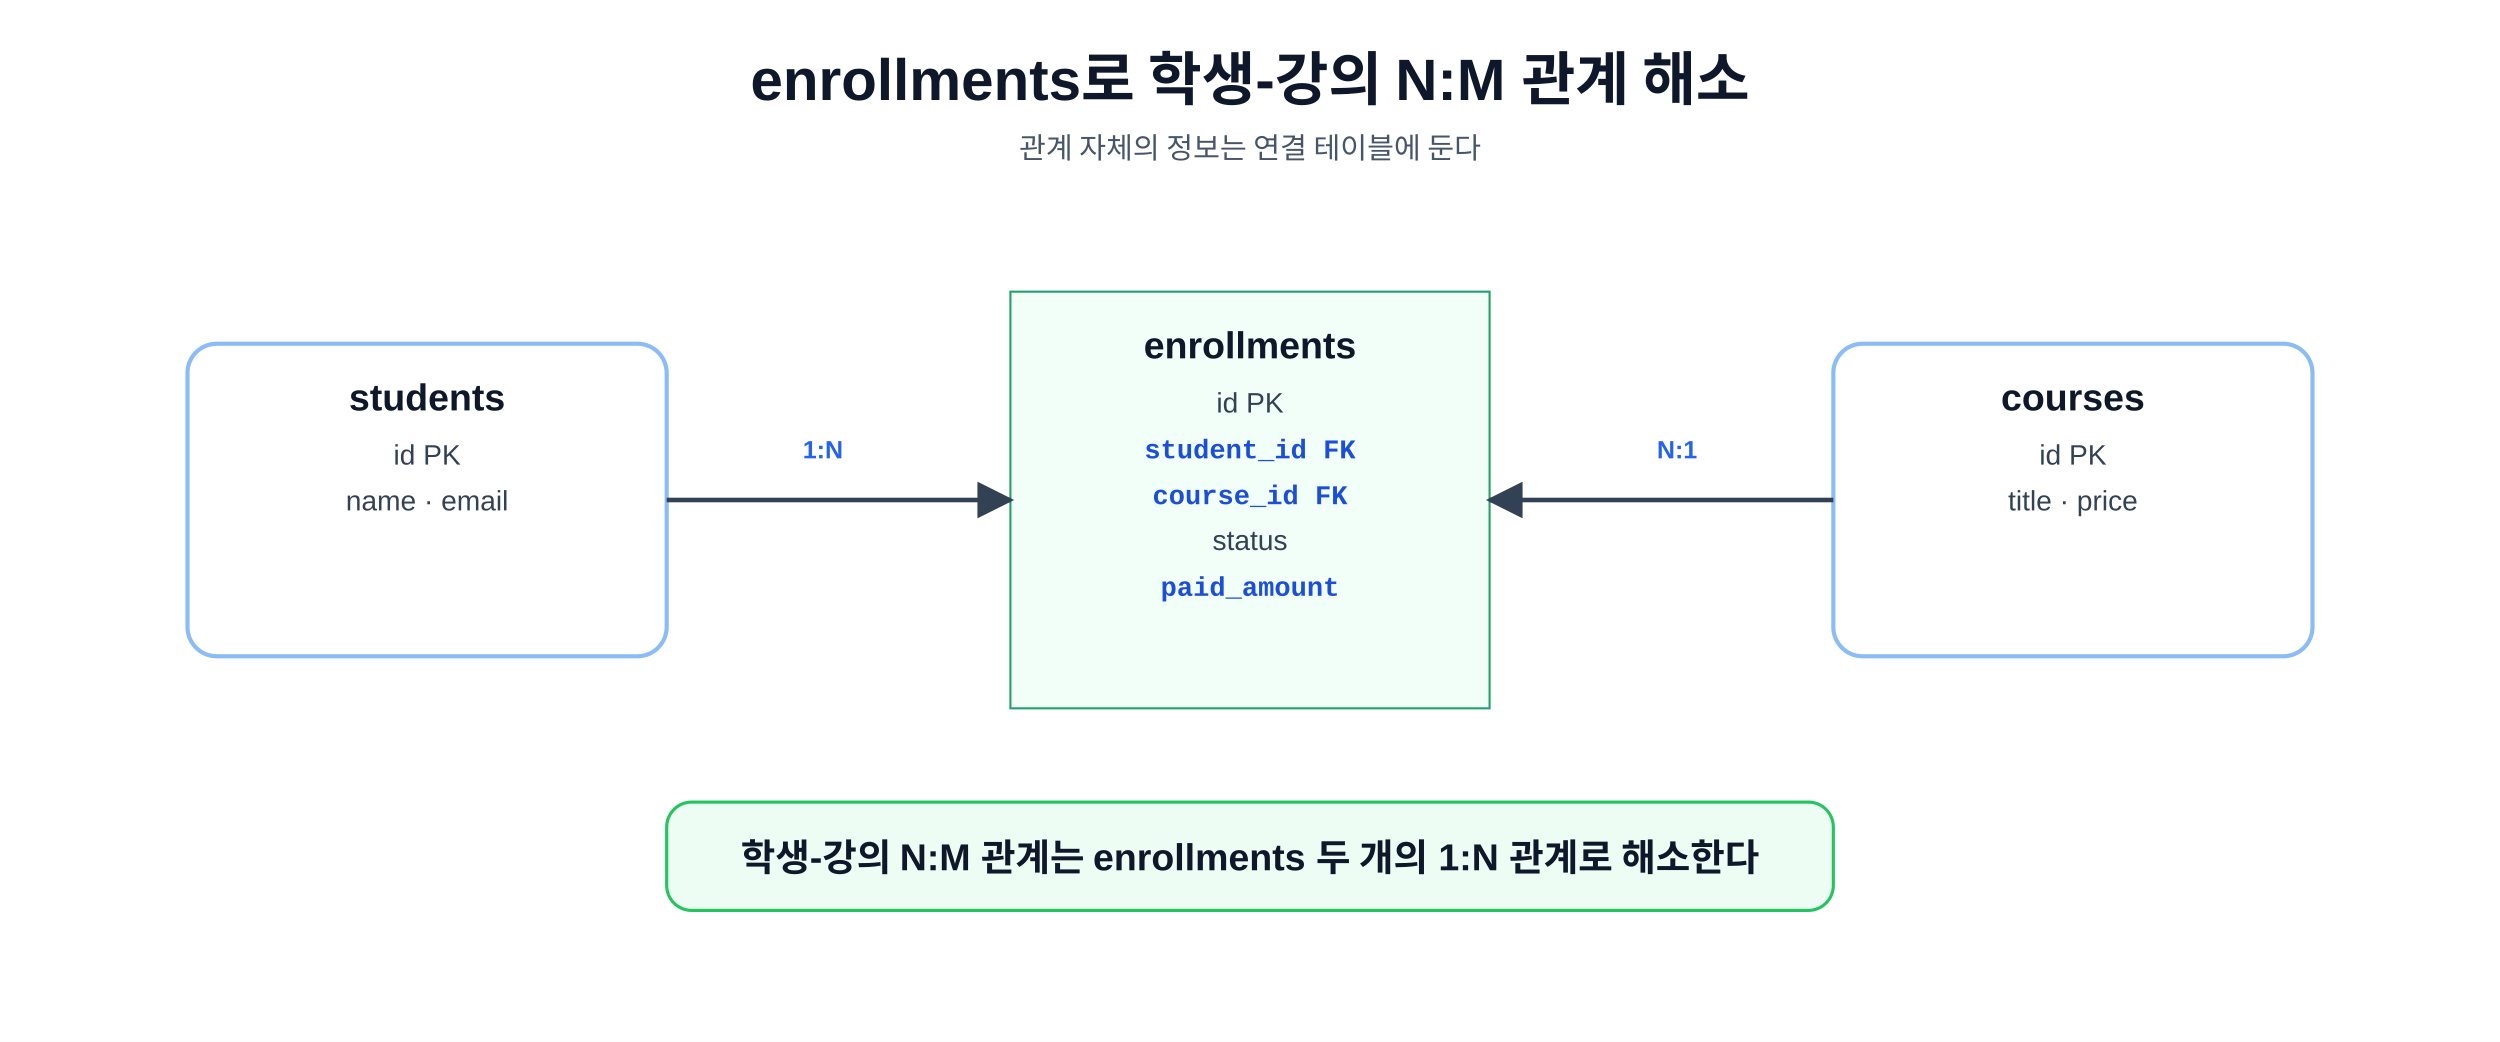
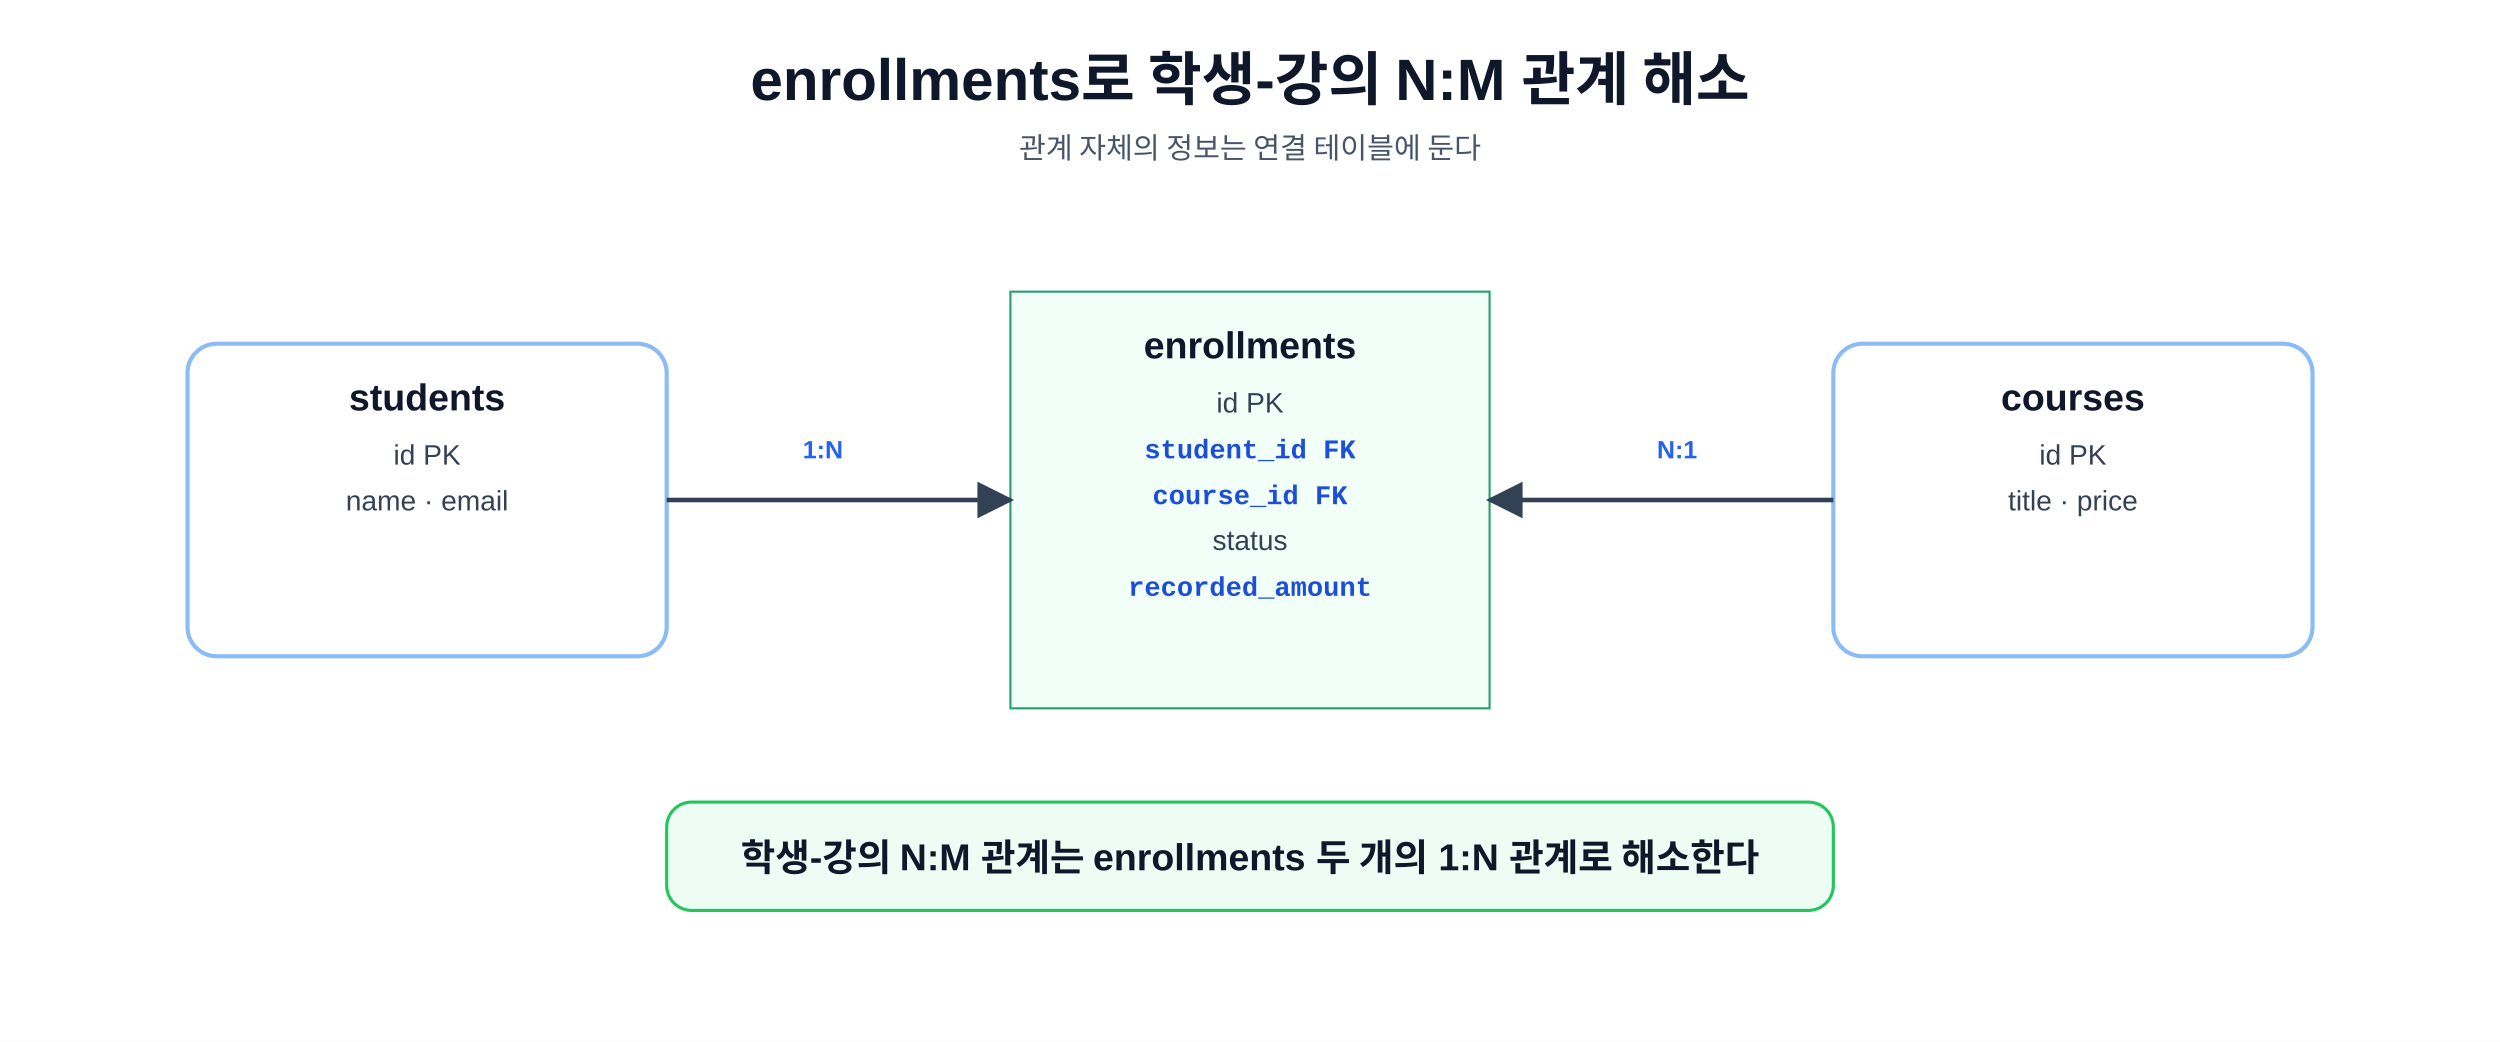
<svg xmlns="http://www.w3.org/2000/svg" width="100%" viewBox="0 0 1200 500" role="img" aria-labelledby="title desc">
  <defs>
    <marker id="arrow" viewBox="0 0 10 10" refX="9" refY="5" markerWidth="8" markerHeight="8" orient="auto">
      <path d="M0 0L10 5L0 10Z" fill="#334155" />
    </marker>
    <style>
- text{font-family:"Malgun Gothic", "Apple SD Gothic Neo", "Noto Sans KR", Arial, sans-serif;fill:#0f172a} .title{font-size:28px;font-weight:700;text-anchor:middle} .sub{font-size:14px;fill:#475569;text-anchor:middle} .box{fill:#fff;stroke:#8bbcf6;stroke-width:2;rx:14} .green{stroke:#22a06b;fill:#f2fff8} .orange{stroke:#f59e0b;fill:#fff8eb} .purple{stroke:#8b5cf6;fill:#f7f3ff} .head{font-size:18px;font-weight:700;text-anchor:middle} .body{font-size:13.5px;text-anchor:middle;fill:#334155} .code{font-family:Consolas, D2Coding, "Courier New", monospace;font-size:13px;font-weight:700;text-anchor:middle;fill:#1d4ed8} .arrow{stroke:#334155;stroke-width:2.2;fill:none;marker-end:url(#arrow)} .dash{stroke:#ef4444;stroke-width:2;fill:none;stroke-dasharray:7 6;marker-end:url(#arrow)} .tag{font-size:12px;font-weight:700;fill:#2563eb;text-anchor:middle} .pk{fill:#dbeafe;stroke:#2563eb;stroke-width:1.4} .fk{fill:#ffedd5;stroke:#f97316;stroke-width:1.4} .note{fill:#eefdf4;stroke:#22c55e;stroke-width:1.5;rx:12} .small{font-size:12.5px;text-anchor:middle;fill:#334155}
+ text{font-family:"Malgun Gothic", "Apple SD Gothic Neo", "Noto Sans KR", Arial, sans-serif;fill:#0f172a} .title{font-size:28px;font-weight:700;text-anchor:middle} .sub{font-size:14px;fill:#475569;text-anchor:middle} .box{fill:#fff;stroke:#8bbcf6;stroke-width:2;rx:14} .green{stroke:#22a06b;fill:#f2fff8} .head{font-size:18px;font-weight:700;text-anchor:middle} .body{font-size:13.5px;text-anchor:middle;fill:#334155} .code{font-family:Consolas, D2Coding, "Courier New", monospace;font-size:13px;font-weight:700;text-anchor:middle;fill:#1d4ed8} .arrow{stroke:#334155;stroke-width:2.2;fill:none;marker-end:url(#arrow)} .tag{font-size:12px;font-weight:700;fill:#2563eb;text-anchor:middle} .note{fill:#eefdf4;stroke:#22c55e;stroke-width:1.5;rx:12}
</style>
  </defs>
  <rect width="1200" height="500" fill="#ffffff" />
  <text x="600" y="48" class="title">enrollments로 학생-강의 N:M 관계 해소</text>
  <text x="600" y="76" class="sub">관계 자체의 정보는 연결 테이블에 둔다</text>
  <rect x="90" y="165" width="230" height="150" class="box" />
-   <text x="205.0" y="197" class="head">students</text>
-   <text x="205.0" y="223" class="body">id PK</text>
-   <text x="205.0" y="245" class="body">name · email</text>
+   <text x="205" y="197" class="head">students</text>
+   <text x="205" y="223" class="body">id PK</text>
+   <text x="205" y="245" class="body">name · email</text>
  <rect x="485" y="140" width="230" height="200" class="green" />
-   <text x="600.0" y="172" class="head">enrollments</text>
-   <text x="600.0" y="198" class="body">id PK</text>
-   <text x="600.0" y="220" class="code">student_id FK</text>
-   <text x="600.0" y="242" class="code">course_id FK</text>
-   <text x="600.0" y="264" class="body">status</text>
-   <text x="600.0" y="286" class="code">paid_amount</text>
+   <text x="600" y="172" class="head">enrollments</text>
+   <text x="600" y="198" class="body">id PK</text>
+   <text x="600" y="220" class="code">student_id FK</text>
+   <text x="600" y="242" class="code">course_id FK</text>
+   <text x="600" y="264" class="body">status</text>
+   <text x="600" y="286" class="code">recorded_amount</text>
  <rect x="880" y="165" width="230" height="150" class="box" />
-   <text x="995.0" y="197" class="head">courses</text>
-   <text x="995.0" y="223" class="body">id PK</text>
-   <text x="995.0" y="245" class="body">title · price</text>
+   <text x="995" y="197" class="head">courses</text>
+   <text x="995" y="223" class="body">id PK</text>
+   <text x="995" y="245" class="body">title · price</text>
  <path d="M320 240 L485 240" class="arrow" />
  <path d="M880 240 L715 240" class="arrow" />
  <text x="395" y="220" class="tag">1:N</text>
  <text x="805" y="220" class="tag">N:1</text>
  <rect x="320" y="385" width="560" height="52" class="note" />
  <text x="600" y="418" class="head">학생-강의 N:M 관계는 enrollments 두 개의 1:N 관계로 해소한다</text>
</svg>
